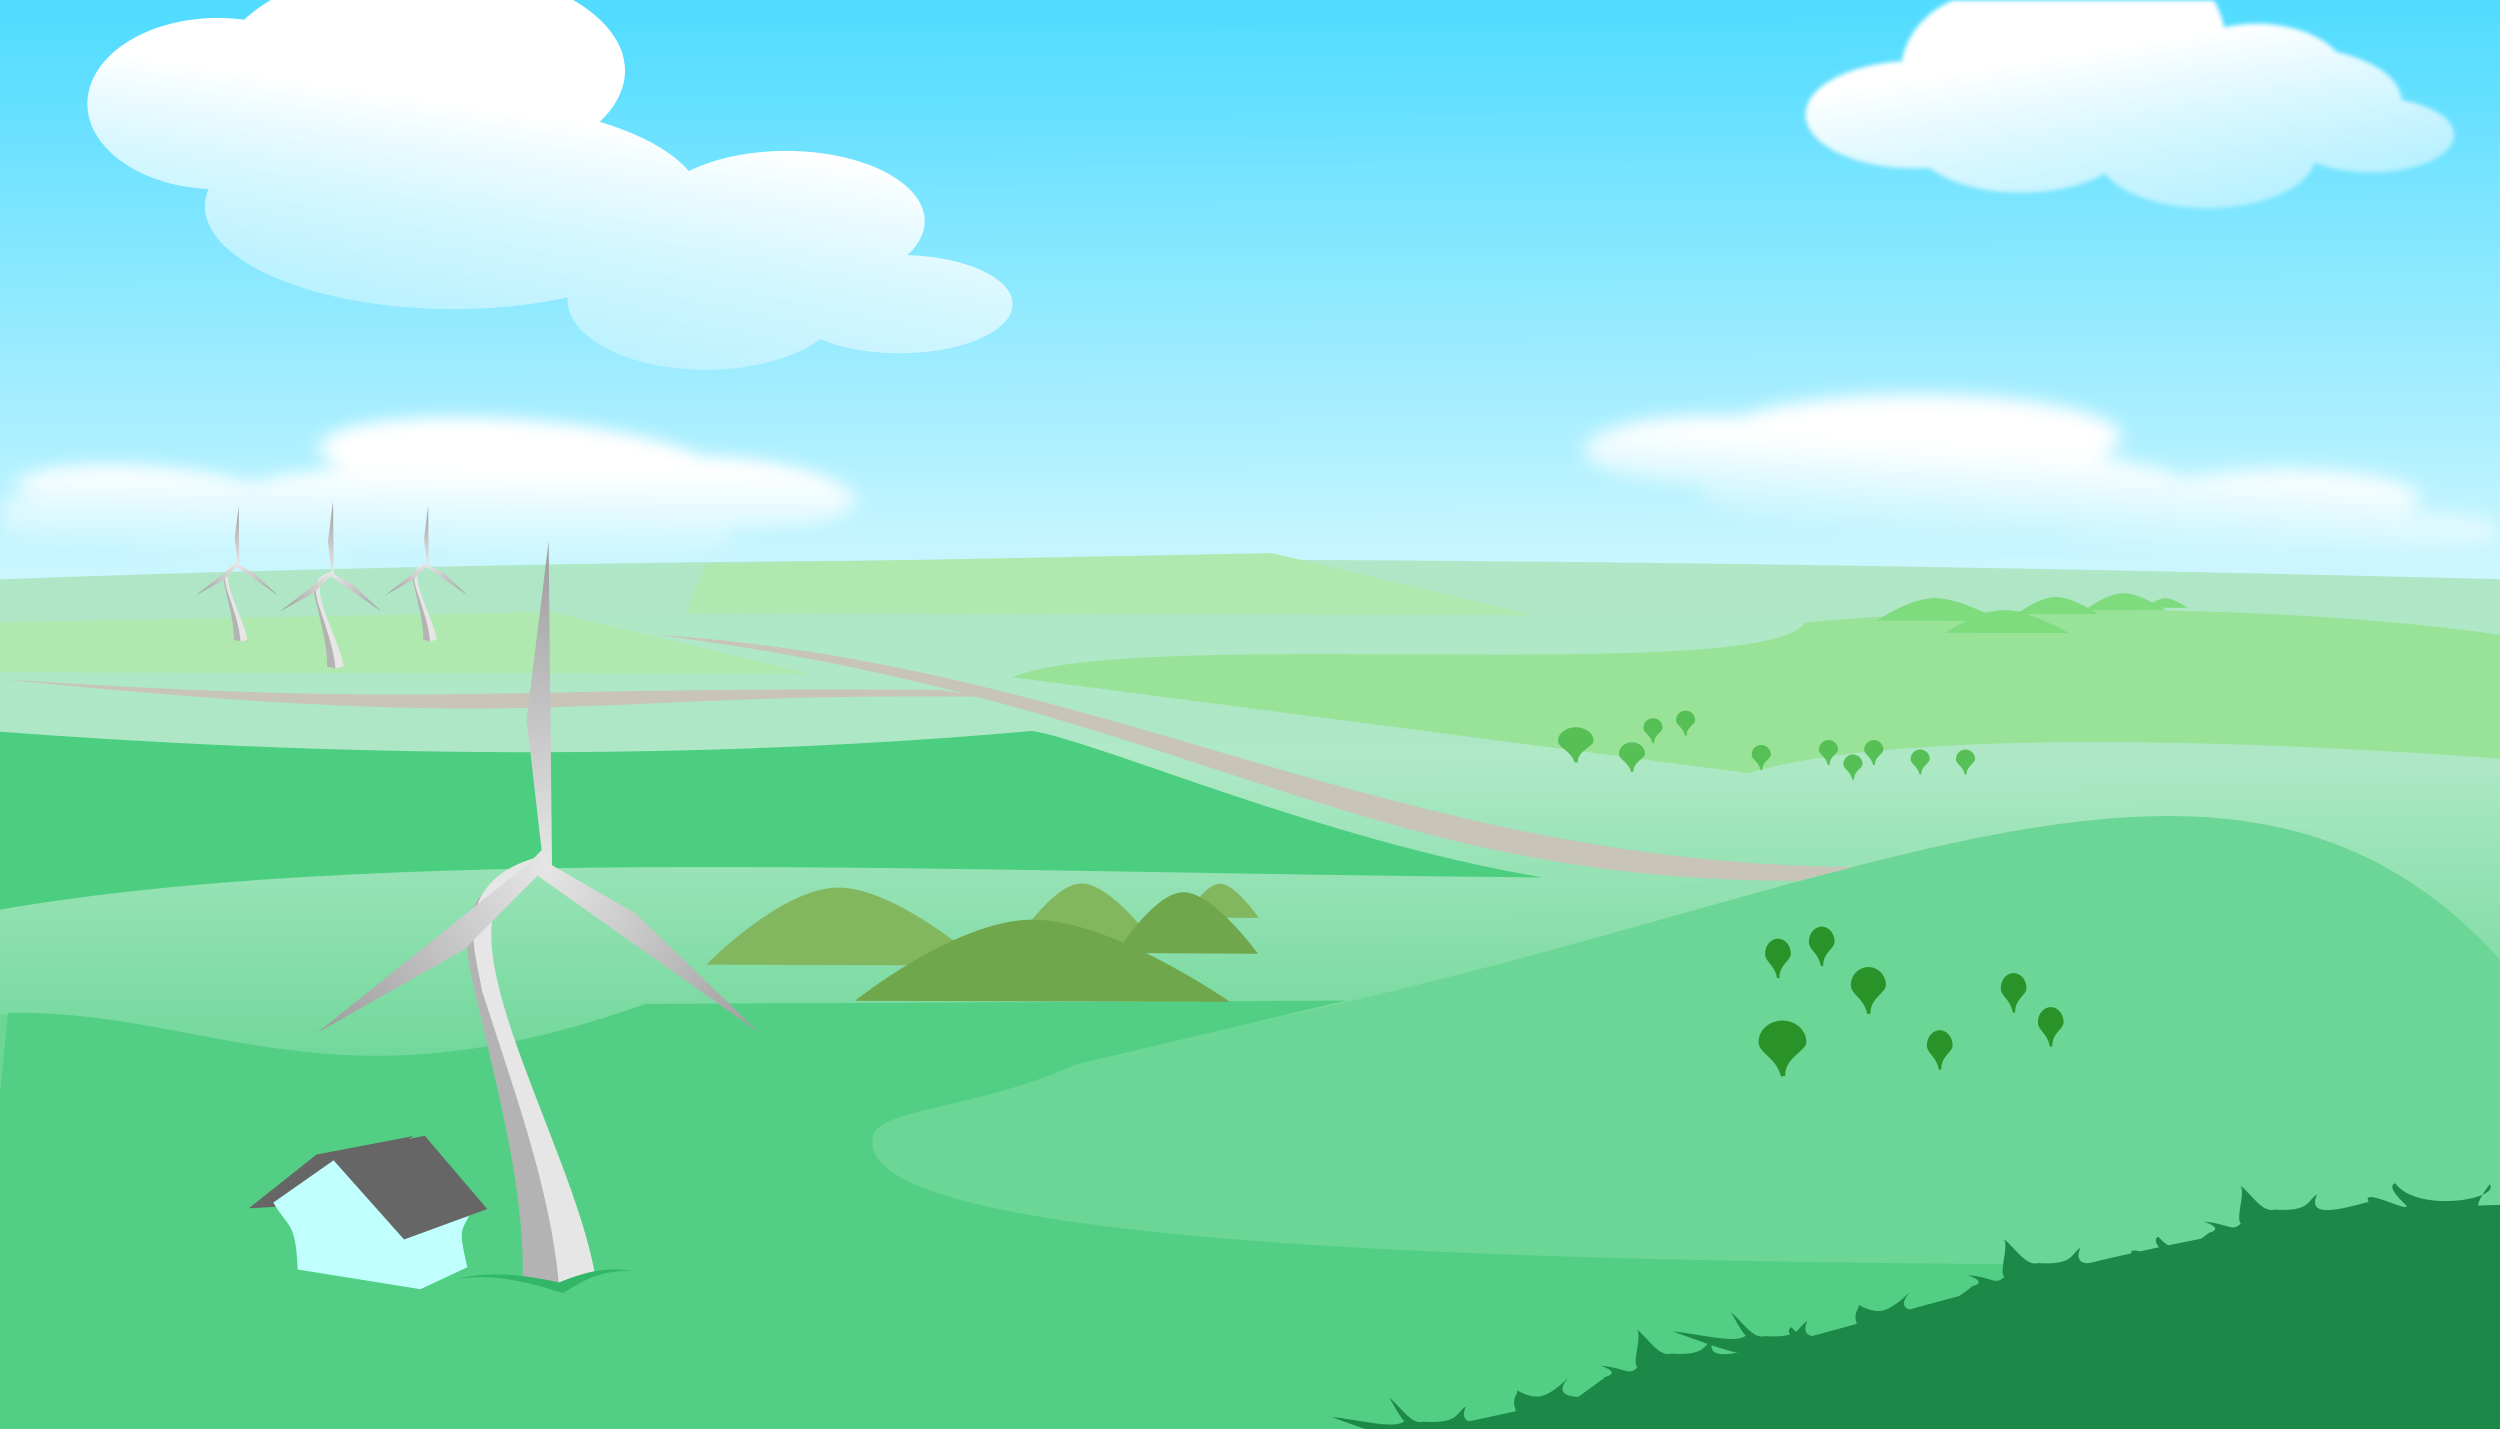
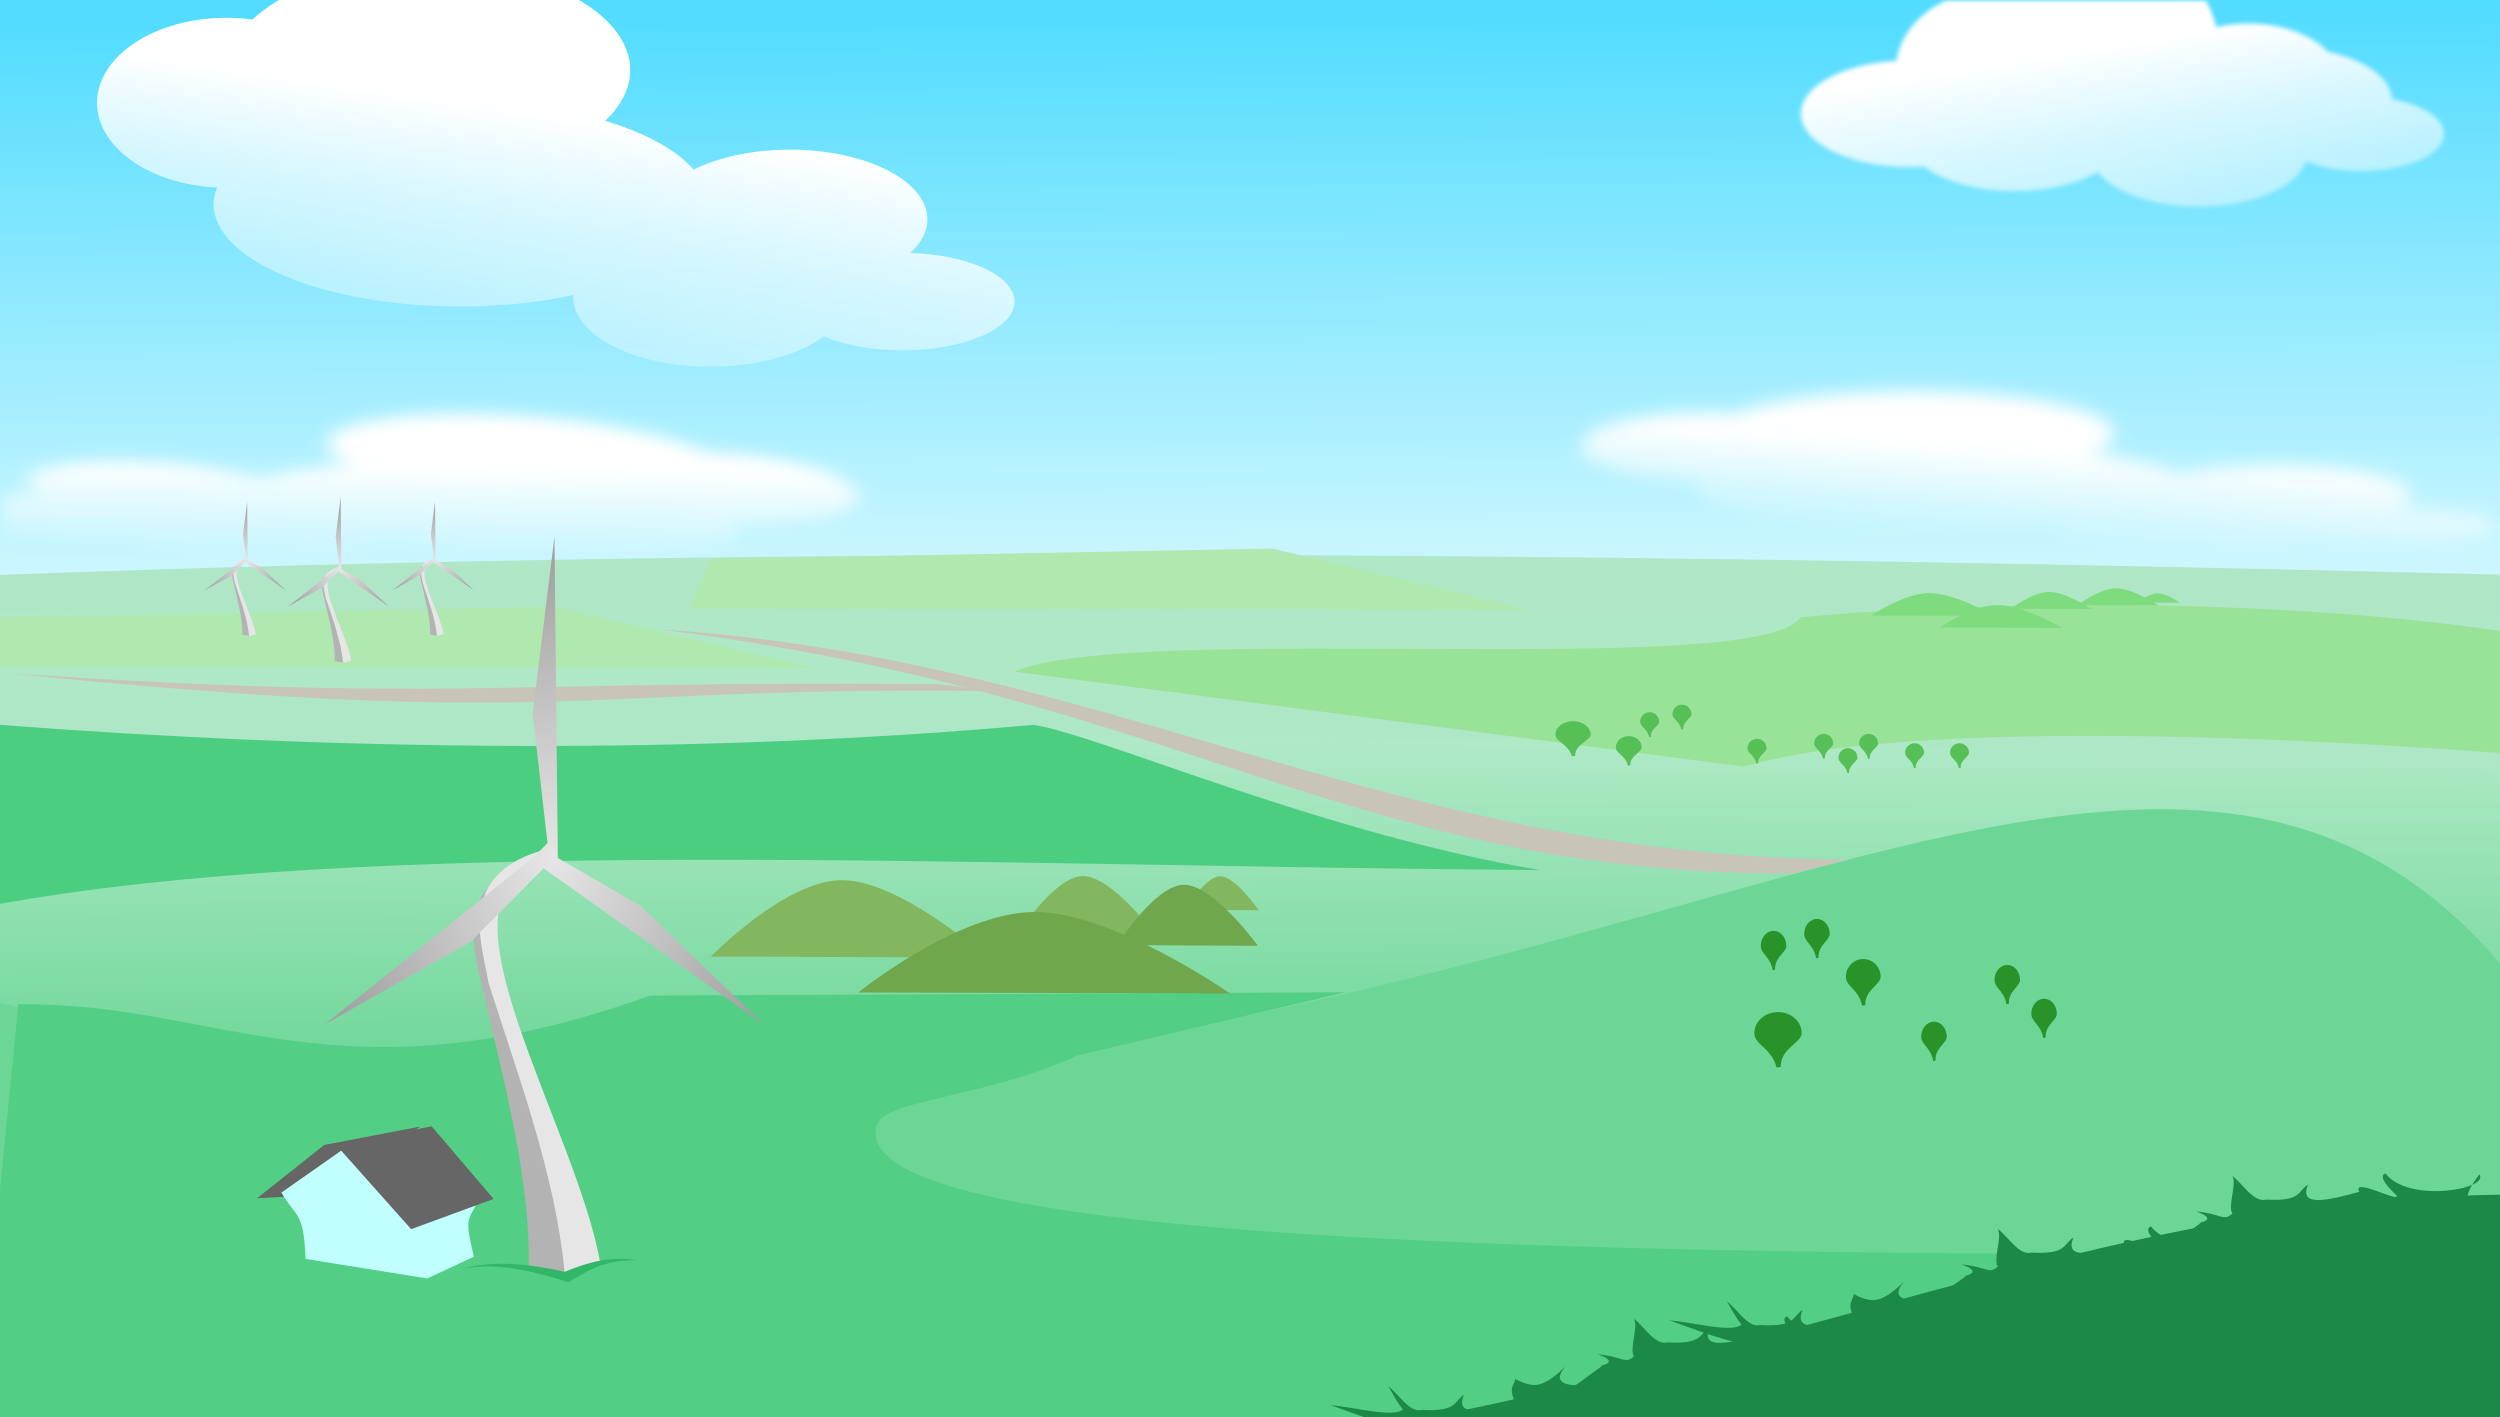
- <svg xmlns="http://www.w3.org/2000/svg" xmlns:xlink="http://www.w3.org/1999/xlink" width="350" height="200" viewBox="0 0 350 200" version="1.1" id="svg1">
+ <svg xmlns="http://www.w3.org/2000/svg" xmlns:xlink="http://www.w3.org/1999/xlink" width="300" height="170" viewBox="0 0 350 200" version="1.1" id="svg_wf">
  <defs id="defs1">
    <linearGradient id="linearGradient69">
      <stop style="stop-color:#e6e6e6;stop-opacity:1;" offset="0" id="stop69" />
      <stop style="stop-color:#a1a1a1;stop-opacity:1;" offset="1" id="stop70" />
    </linearGradient>
    <linearGradient id="linearGradient52">
      <stop style="stop-color:#ffffff;stop-opacity:1;" offset="0" id="stop52" />
      <stop style="stop-color:#ffffff;stop-opacity:0;" offset="1" id="stop53" />
    </linearGradient>
    <linearGradient id="linearGradient47">
      <stop style="stop-color:#ffffff;stop-opacity:1;" offset="0" id="stop47" />
      <stop style="stop-color:#ffffff;stop-opacity:0;" offset="1" id="stop48" />
    </linearGradient>
    <linearGradient id="linearGradient40">
      <stop style="stop-color:#52dcff;stop-opacity:1;" offset="0" id="stop40" />
      <stop style="stop-color:#d4f8ff;stop-opacity:0.992;" offset="1" id="stop41" />
    </linearGradient>
    <linearGradient id="linearGradient6">
      <stop style="stop-color:#abe8c3;stop-opacity:1" offset="0" id="stop6" />
      <stop style="stop-color:#afe7c6;stop-opacity:0.992;" offset="1" id="stop7" />
    </linearGradient>
    <linearGradient id="linearGradient4">
      <stop style="stop-color:#6bd696;stop-opacity:1" offset="0" id="stop4" />
      <stop style="stop-color:#afe9c6;stop-opacity:1" offset="1" id="stop5" />
    </linearGradient>
    <linearGradient xlink:href="#linearGradient4" id="linearGradient5" x1="190.396" y1="152.065" x2="190.239" y2="105.379" gradientUnits="userSpaceOnUse" />
    <linearGradient xlink:href="#linearGradient6" id="linearGradient7" x1="178.301" y1="157.026" x2="178.44" y2="76.998" gradientUnits="userSpaceOnUse" />
    <linearGradient xlink:href="#linearGradient40" id="linearGradient41" x1="228.756" y1="1.764" x2="229.071" y2="86.203" gradientUnits="userSpaceOnUse" />
    <linearGradient xlink:href="#linearGradient47" id="linearGradient48" x1="273.082" y1="10.043" x2="280.267" y2="55.045" gradientUnits="userSpaceOnUse" />
    <linearGradient xlink:href="#linearGradient52" id="linearGradient53" x1="73.037" y1="15.796" x2="66.039" y2="62.93" gradientUnits="userSpaceOnUse" />
    <linearGradient xlink:href="#linearGradient52" id="linearGradient54" gradientUnits="userSpaceOnUse" x1="73.037" y1="15.796" x2="68.183" y2="46.699" gradientTransform="matrix(1,0,0,0.4050444,209.4579,57.18021)" />
    <filter style="color-interpolation-filters:sRGB" id="filter54" x="-0.023" y="-0.129" width="1.046" height="1.258">
      <feGaussianBlur stdDeviation="1.235" id="feGaussianBlur54" />
    </filter>
    <linearGradient xlink:href="#linearGradient52" id="linearGradient55" gradientUnits="userSpaceOnUse" gradientTransform="matrix(1,0,0,0.4050444,28.18514,55.84098)" x1="73.037" y1="15.796" x2="68.183" y2="46.699" />
    <filter style="color-interpolation-filters:sRGB" id="filter54-3" x="-0.023" y="-0.129" width="1.046" height="1.258">
      <feGaussianBlur stdDeviation="1.235" id="feGaussianBlur54-5" />
    </filter>
    <filter style="color-interpolation-filters:sRGB" id="filter55" x="-0.008" y="-0.021" width="1.017" height="1.042">
      <feGaussianBlur stdDeviation="0.319" id="feGaussianBlur55" />
    </filter>
    <radialGradient xlink:href="#linearGradient69" id="radialGradient70" cx="76.379" cy="119.782" fx="76.379" fy="119.782" r="31.029" gradientTransform="matrix(0.01033881,-1.360743,1.110699,0.00844698,-57.45229,223.7611)" gradientUnits="userSpaceOnUse" />
    <radialGradient xlink:href="#linearGradient69" id="radialGradient79" gradientUnits="userSpaceOnUse" gradientTransform="matrix(0.01033881,-1.360743,1.110699,0.00844698,-57.45229,223.7611)" cx="76.379" cy="119.782" fx="76.379" fy="119.782" r="31.029" />
    <radialGradient xlink:href="#linearGradient69" id="radialGradient82" gradientUnits="userSpaceOnUse" gradientTransform="matrix(0.01033881,-1.360743,1.110699,0.00844698,-57.45229,223.7611)" cx="76.379" cy="119.782" fx="76.379" fy="119.782" r="31.029" />
    <radialGradient xlink:href="#linearGradient69" id="radialGradient85" gradientUnits="userSpaceOnUse" gradientTransform="matrix(0.01033881,-1.360743,1.110699,0.00844698,-57.45229,223.7611)" cx="76.379" cy="119.782" fx="76.379" fy="119.782" r="31.029" />
  </defs>
  <g id="layer1">
    <rect style="fill:url(#linearGradient41);fill-opacity:1;stroke-width:0.5;stroke-linecap:square" id="rect1" width="360.129" height="203.485" x="-4.682" y="-1.506" />
    <path id="path54" style="display:inline;fill:url(#linearGradient55);fill-opacity:1;stroke:none;stroke-width:0.318;stroke-linecap:square;filter:url(#filter54-3)" d="m 87.255,53.836 a 28.432,6.018 0 0 0 -24.885,3.122 18.293,4.867 0 0 0 -3.664,-0.1 18.293,4.867 0 0 0 -18.293,4.867 18.293,4.867 0 0 0 16.951,4.843 34.894,5.862 0 0 0 -0.504,0.938 34.894,5.862 0 0 0 34.895,5.863 34.894,5.862 0 0 0 15.904,-0.657 19.415,3.988 0 0 0 -0.037,0.114 19.415,3.988 0 0 0 19.414,3.988 19.415,3.988 0 0 0 15.986,-1.74 15.831,2.787 0 0 0 11.09,0.801 15.831,2.787 0 0 0 15.832,-2.787 15.831,2.787 0 0 0 -14.725,-2.78 19.415,3.988 0 0 0 2.428,-1.922 19.415,3.988 0 0 0 -19.416,-3.987 19.415,3.988 0 0 0 -13.604,1.146 34.894,5.862 0 0 0 -12.486,-2.793 28.432,6.018 0 0 0 3.545,-2.896 28.432,6.018 0 0 0 -28.432,-6.018 z" transform="matrix(-0.9969797,-0.07766267,-0.07766267,0.9969797,164.7762,11.89347)" />
    <path id="rect2" style="fill:url(#linearGradient7);fill-opacity:1;stroke-width:0.5;stroke-linecap:square" d="M -2.92,81.222 C 116.207,76.662 235.772,78.182 355.447,81.222 V 201.979 H -2.92 Z" />
  </g>
  <g id="layer2">
    <path id="rect3" style="fill:url(#linearGradient5);stroke-width:0.5;stroke-linecap:square" d="m -4.714,108.944 c 118.227,-7.161 238.547,-6.114 360.161,0 v 93.036 H -4.714 Z" />
    <path id="rect4" style="fill:#6bd696;stroke-width:0.5;stroke-linecap:square" d="m -3.901,141.035 c 205.008,48.151 300.708,-79.546 359.348,0 v 60.944 H -3.901 Z" />
  </g>
  <g id="layer3">
    <path style="fill:#52cf84;fill-opacity:1;stroke:none;stroke-width:1px;stroke-linecap:butt;stroke-linejoin:miter;stroke-opacity:1" d="m -5.02,203.72 364.069,2.393 -2.596,-28.984 c -99.403,-0.061 -238.817,0.955 -234.213,-18.123 0.929,-3.851 14.969,-3.86 28.405,-9.998 l 37.765,-8.919 -98.11,0.464 c -44.017,15.823 -60.961,0.766 -89.182,1.245 z" id="path7" />
    <path style="fill:#4cce80;fill-opacity:1;stroke:none;stroke-width:1px;stroke-linecap:butt;stroke-linejoin:miter;stroke-opacity:1" d="M -2.593,127.798 C 51.475,117.899 133.822,122.251 215.964,122.84 c -31.069,-5.22 -62.103,-19.051 -71.507,-20.51 -47.446,4.252 -98.177,3.699 -146.749,-0.061 z" id="path8" />
    <path style="fill:#99e399;fill-opacity:1;stroke:none;stroke-width:1px;stroke-linecap:butt;stroke-linejoin:miter;stroke-opacity:1" d="m 141.723,94.821 103.005,13.41 c 23.102,-6.785 78.475,-4.347 115.933,-1.185 l -1.207,-16.649 c -31.213,-5.79 -76.367,-6.106 -106.741,-3.246 -5.672,8.902 -94.243,0.452 -110.99,7.669 z" id="path9" />
    <path style="fill:#afe9af;stroke:none;stroke-width:1px;stroke-linecap:butt;stroke-linejoin:miter;stroke-opacity:1" d="M -5.144,94.112 113.485,94.314 77.065,85.654 -2.227,87.153 Z" id="path10" />
    <path style="fill:#afe9af;stroke:none;stroke-width:1px;stroke-linecap:butt;stroke-linejoin:miter;stroke-opacity:1" d="M 95.927,85.896 214.556,86.098 178.137,77.438 98.844,78.937 Z" id="path11" />
    <path style="fill:#c8c4b7;stroke:none;stroke-width:1px;stroke-linecap:butt;stroke-linejoin:miter;stroke-opacity:1" d="m 91.705,88.858 c 74.384,9.386 97.218,34.563 160.082,34.456 l 7.724,-1.929 C 194.474,120.852 154.608,92.936 91.705,88.858 Z" id="path12" />
    <path style="fill:#c8c4b7;stroke:none;stroke-width:1px;stroke-linecap:butt;stroke-linejoin:miter;stroke-opacity:1" d="M 0.15,95.096 C 79.403,103.052 78.525,96.836 138.555,97.561 l -7.263,-0.981 C 66.255,96.048 63.053,99.173 0.15,95.096 Z" id="path13" />
  </g>
  <g id="layer4" style="display:inline">
    <path style="fill:#82b65f;fill-opacity:1;stroke:none;stroke-width:1.753px;stroke-linecap:butt;stroke-linejoin:miter;stroke-opacity:1" d="m 141.992,132.201 19.869,0.102 c 0,0 -6.304,-8.716 -10.512,-8.618 -4.074,0.094 -9.357,8.517 -9.357,8.517 z" id="path38" />
    <path style="fill:#82b65f;fill-opacity:1;stroke:none;stroke-width:0.943px;stroke-linecap:butt;stroke-linejoin:miter;stroke-opacity:1" d="m 165.877,128.45 10.338,0.057 c 0,0 -3.28,-4.846 -5.469,-4.792 -2.12,0.052 -4.869,4.735 -4.869,4.735 z" id="path40" />
    <path id="path14" style="fill:#299329;stroke-width:0.5;stroke-linecap:square" d="m 252.884,145.866 c 0,1.354 -3.06,2.167 -2.949,4.765 l -0.603,0.063 c -0.713,-2.782 -3.133,-3.18 -3.133,-4.828 0,-1.648 1.497,-2.984 3.343,-2.984 1.846,0 3.343,1.336 3.343,2.984 z" />
    <path id="path15" style="fill:#299329;stroke-width:0.393;stroke-linecap:square" d="m 264.03,137.899 c 0,1.138 -2.246,1.822 -2.165,4.007 l -0.443,0.053 c -0.524,-2.339 -2.3,-2.674 -2.3,-4.06 0,-1.386 1.099,-2.509 2.454,-2.509 1.355,0 2.454,1.123 2.454,2.509 z" />
    <path id="path16" style="fill:#299329;stroke-width:0.309;stroke-linecap:square" d="m 250.714,133.531 c 0,0.96 -1.647,1.537 -1.588,3.379 l -0.325,0.045 c -0.384,-1.973 -1.687,-2.255 -1.687,-3.424 0,-1.169 0.806,-2.116 1.8,-2.116 0.994,0 1.8,0.948 1.8,2.116 z" />
    <path id="path17" style="fill:#299329;stroke-width:0.309;stroke-linecap:square" d="m 256.841,131.844 c 0,0.96 -1.647,1.537 -1.588,3.379 l -0.325,0.045 c -0.384,-1.973 -1.687,-2.255 -1.687,-3.424 0,-1.169 0.806,-2.116 1.8,-2.116 0.994,0 1.8,0.948 1.8,2.116 z" />
    <path id="path18" style="fill:#299329;stroke-width:0.309;stroke-linecap:square" d="m 273.363,146.35 c 0,0.96 -1.647,1.537 -1.588,3.379 l -0.325,0.045 c -0.384,-1.973 -1.687,-2.255 -1.687,-3.424 0,-1.169 0.806,-2.116 1.8,-2.116 0.994,0 1.8,0.948 1.8,2.116 z" />
    <path id="path19" style="fill:#299329;stroke-width:0.309;stroke-linecap:square" d="m 283.709,138.343 c 0,0.96 -1.647,1.537 -1.588,3.379 l -0.325,0.045 c -0.384,-1.973 -1.687,-2.255 -1.687,-3.424 0,-1.169 0.806,-2.116 1.8,-2.116 0.994,0 1.8,0.948 1.8,2.116 z" />
    <path id="path20" style="fill:#299329;stroke-width:0.309;stroke-linecap:square" d="m 288.905,143.114 c 0,0.96 -1.647,1.537 -1.588,3.379 l -0.325,0.045 c -0.384,-1.973 -1.687,-2.255 -1.687,-3.424 0,-1.169 0.806,-2.116 1.8,-2.116 0.994,0 1.8,0.948 1.8,2.116 z" />
    <path id="path21" style="fill:#56c056;fill-opacity:1;stroke-width:0.344;stroke-linecap:square" d="m 223.098,103.705 c 0,0.859 -2.278,1.375 -2.196,3.022 l -0.449,0.04 c -0.531,-1.764 -2.333,-2.017 -2.333,-3.062 0,-1.045 1.114,-1.893 2.489,-1.893 1.374,0 2.489,0.847 2.489,1.893 z" />
    <path id="path22" style="fill:#56c056;fill-opacity:1;stroke-width:0.27;stroke-linecap:square" d="m 230.301,105.509 c 0,0.722 -1.672,1.156 -1.612,2.541 l -0.33,0.034 c -0.39,-1.484 -1.713,-1.696 -1.713,-2.575 0,-0.879 0.818,-1.592 1.827,-1.592 1.009,0 1.827,0.713 1.827,1.592 z" />
    <path id="path23" style="fill:#56c056;fill-opacity:1;stroke-width:0.212;stroke-linecap:square" d="m 232.764,101.891 c 0,0.609 -1.226,0.975 -1.182,2.144 l -0.242,0.028 c -0.286,-1.251 -1.256,-1.431 -1.256,-2.172 0,-0.741 0.6,-1.342 1.34,-1.342 0.74,0 1.34,0.601 1.34,1.342 z" />
    <path id="path24" style="fill:#56c056;fill-opacity:1;stroke-width:0.212;stroke-linecap:square" d="m 237.325,100.821 c 0,0.609 -1.226,0.975 -1.182,2.144 l -0.242,0.028 c -0.286,-1.251 -1.256,-1.431 -1.256,-2.172 0,-0.741 0.6,-1.342 1.34,-1.342 0.74,0 1.34,0.601 1.34,1.342 z" />
    <path id="path25" style="fill:#56c056;fill-opacity:1;stroke-width:0.212;stroke-linecap:square" d="m 247.917,105.64 c 0,0.609 -1.226,0.975 -1.182,2.144 l -0.242,0.028 c -0.286,-1.251 -1.256,-1.431 -1.256,-2.172 0,-0.741 0.6,-1.342 1.34,-1.342 0.74,0 1.34,0.601 1.34,1.342 z" />
    <path id="path26" style="fill:#56c056;fill-opacity:1;stroke-width:0.212;stroke-linecap:square" d="m 257.33,104.943 c 0,0.609 -1.226,0.975 -1.182,2.144 l -0.242,0.028 c -0.286,-1.251 -1.256,-1.431 -1.256,-2.172 0,-0.741 0.6,-1.342 1.34,-1.342 0.74,0 1.34,0.601 1.34,1.342 z" />
    <path id="path27" style="fill:#56c056;fill-opacity:1;stroke-width:0.212;stroke-linecap:square" d="m 263.671,104.949 c 0,0.609 -1.226,0.975 -1.182,2.144 l -0.242,0.028 c -0.286,-1.251 -1.256,-1.431 -1.256,-2.172 0,-0.741 0.6,-1.343 1.34,-1.343 0.74,0 1.34,0.601 1.34,1.343 z" />
    <path id="path28" style="fill:#56c056;fill-opacity:1;stroke-width:0.212;stroke-linecap:square" d="m 260.755,106.965 c 0,0.609 -1.226,0.975 -1.182,2.144 l -0.242,0.028 c -0.286,-1.251 -1.256,-1.431 -1.256,-2.172 0,-0.741 0.6,-1.342 1.34,-1.342 0.74,0 1.34,0.601 1.34,1.342 z" />
    <path id="path29" style="fill:#56c056;fill-opacity:1;stroke-width:0.212;stroke-linecap:square" d="m 270.167,106.268 c 0,0.609 -1.226,0.975 -1.182,2.144 l -0.242,0.028 c -0.286,-1.251 -1.256,-1.431 -1.256,-2.172 0,-0.741 0.6,-1.342 1.34,-1.342 0.74,0 1.34,0.601 1.34,1.342 z" />
    <path id="path30" style="fill:#56c056;fill-opacity:1;stroke-width:0.212;stroke-linecap:square" d="m 276.509,106.273 c 0,0.609 -1.226,0.975 -1.182,2.144 l -0.242,0.028 c -0.286,-1.251 -1.256,-1.431 -1.256,-2.172 0,-0.741 0.6,-1.343 1.34,-1.343 0.74,0 1.34,0.601 1.34,1.343 z" />
    <path style="fill:#7edc7e;fill-opacity:1;stroke:none;stroke-width:1px;stroke-linecap:butt;stroke-linejoin:miter;stroke-opacity:1" d="m 262.7,86.906 17.319,0.038 c 0,0 -5.495,-3.254 -9.163,-3.218 -3.551,0.035 -8.156,3.18 -8.156,3.18 z" id="path31" />
    <path style="fill:#7edc7e;fill-opacity:1;stroke:none;stroke-width:1px;stroke-linecap:butt;stroke-linejoin:miter;stroke-opacity:1" d="m 272.333,88.596 17.319,0.038 c 0,0 -5.495,-3.254 -9.163,-3.218 -3.551,0.035 -8.156,3.18 -8.156,3.18 z" id="path32" />
    <path style="fill:#7edc7e;fill-opacity:1;stroke:none;stroke-width:0.702px;stroke-linecap:butt;stroke-linejoin:miter;stroke-opacity:1" d="m 282.389,85.948 11.399,0.029 c 0,0 -3.617,-2.439 -6.031,-2.412 -2.337,0.026 -5.368,2.384 -5.368,2.384 z" id="path33" />
    <path style="fill:#7edc7e;fill-opacity:1;stroke:none;stroke-width:0.702px;stroke-linecap:butt;stroke-linejoin:miter;stroke-opacity:1" d="m 291.857,85.431 11.399,0.029 c 0,0 -3.617,-2.439 -6.031,-2.412 -2.337,0.026 -5.368,2.384 -5.368,2.384 z" id="path34" />
    <path style="fill:#7edc7e;fill-opacity:1;stroke:none;stroke-width:0.378px;stroke-linecap:butt;stroke-linejoin:miter;stroke-opacity:1" d="m 300.344,85.08 5.931,0.016 c 0,0 -1.882,-1.356 -3.138,-1.341 -1.216,0.015 -2.793,1.325 -2.793,1.325 z" id="path35" />
    <path style="fill:#82b65f;fill-opacity:1;stroke:none;stroke-width:2.763px;stroke-linecap:butt;stroke-linejoin:miter;stroke-opacity:1" d="m 98.891,135.049 38.969,0.129 c 0,0 -12.365,-11.039 -20.617,-10.916 -7.991,0.119 -18.352,10.787 -18.352,10.787 z" id="path36" />
    <path style="fill:#70a64c;fill-opacity:1;stroke:none;stroke-width:3.29px;stroke-linecap:butt;stroke-linejoin:miter;stroke-opacity:1" d="m 119.696,140.114 52.476,0.136 c 0,0 -16.651,-11.625 -27.763,-11.496 -10.76,0.125 -24.713,11.36 -24.713,11.36 z" id="path37" />
    <path style="fill:#70a64c;fill-opacity:1;stroke:none;stroke-width:1.753px;stroke-linecap:butt;stroke-linejoin:miter;stroke-opacity:1" d="m 156.25,133.425 19.869,0.102 c 0,0 -6.304,-8.716 -10.512,-8.618 -4.074,0.094 -9.357,8.517 -9.357,8.517 z" id="path39" />
  </g>
  <g id="layer5">
    <path id="path41" style="fill:url(#linearGradient48);fill-opacity:1;stroke:none;stroke-width:0.5;stroke-linecap:square;filter:url(#filter55)" d="m 295.459,-7.58 a 16.135,13.668 0 0 0 -13.736,6.529 13.315,11.368 0 0 0 -2.271,-0.172 13.315,11.368 0 0 0 -13.182,9.809 15.271,7.521 0 0 0 -13.494,7.463 15.271,7.521 0 0 0 15.271,7.521 15.271,7.521 0 0 0 2.096,-0.074 15.271,7.521 0 0 0 12.846,3.48 15.271,7.521 0 0 0 11.695,-2.707 15.271,7.521 0 0 0 14.275,4.887 15.271,7.521 0 0 0 15.082,-6.393 11.683,5.256 0 0 0 7.859,1.381 11.683,5.256 0 0 0 11.684,-5.256 11.683,5.256 0 0 0 -7.354,-4.881 15.271,7.521 0 0 0 -9.057,-6.703 12.929,7.835 0 0 0 -11.252,-3.98 12.929,7.835 0 0 0 -4.553,0.514 16.135,13.668 0 0 0 -15.91,-11.418 z" />
    <path id="path48" style="fill:url(#linearGradient53);fill-opacity:1;stroke:none;stroke-width:0.5;stroke-linecap:square" d="M 59.07,-4.949 A 28.432,14.857 0 0 0 34.186,2.758 18.293,12.016 0 0 0 30.521,2.512 18.293,12.016 0 0 0 12.229,14.527 a 18.293,12.016 0 0 0 16.951,11.957 34.894,14.473 0 0 0 -0.504,2.316 34.894,14.473 0 0 0 34.895,14.475 34.894,14.473 0 0 0 15.904,-1.623 19.415,9.845 0 0 0 -0.037,0.281 19.415,9.845 0 0 0 19.414,9.846 19.415,9.845 0 0 0 15.986,-4.297 15.831,6.881 0 0 0 11.09,1.977 15.831,6.881 0 0 0 15.832,-6.881 15.831,6.881 0 0 0 -14.725,-6.863 19.415,9.845 0 0 0 2.428,-4.744 19.415,9.845 0 0 0 -19.416,-9.844 A 19.415,9.845 0 0 0 96.443,23.955 34.894,14.473 0 0 0 83.957,17.059 28.432,14.857 0 0 0 87.502,9.908 28.432,14.857 0 0 0 59.07,-4.949 Z" />
    <path id="path53" style="mix-blend-mode:normal;fill:url(#linearGradient54);fill-opacity:1;stroke:none;stroke-width:0.318;stroke-linecap:square;filter:url(#filter54)" d="m 268.528,55.176 a 28.432,6.018 0 0 0 -24.885,3.122 18.293,4.867 0 0 0 -3.664,-0.1 18.293,4.867 0 0 0 -18.293,4.867 18.293,4.867 0 0 0 16.951,4.843 34.894,5.862 0 0 0 -0.504,0.938 34.894,5.862 0 0 0 34.895,5.863 34.894,5.862 0 0 0 15.904,-0.657 19.415,3.988 0 0 0 -0.037,0.114 19.415,3.988 0 0 0 19.414,3.988 19.415,3.988 0 0 0 15.986,-1.74 15.831,2.787 0 0 0 11.09,0.801 15.831,2.787 0 0 0 15.832,-2.787 15.831,2.787 0 0 0 -14.725,-2.78 19.415,3.988 0 0 0 2.428,-1.922 19.415,3.988 0 0 0 -19.416,-3.987 19.415,3.988 0 0 0 -13.604,1.146 34.894,5.862 0 0 0 -12.486,-2.793 28.432,6.018 0 0 0 3.545,-2.896 28.432,6.018 0 0 0 -28.432,-6.018 z" />
  </g>
-   <g id="layer6">
-     <g id="t_1">
+   <g id="turbines">
+     <g id="turbine_1">
      <path style="fill:#e6e6e6;stroke:none;stroke-width:1px;stroke-linecap:butt;stroke-linejoin:miter;stroke-opacity:1" d="m 75.093,120.06 c -21.201,5.942 1.03,33.886 -1.445,58.709 l 4.961,1.276 4.718,-1.424 c -3.223,-19.289 -24.851,-52.567 -8.51,-56.45 0.199,-0.138 1.574,-0.715 1.537,-1.182 -0.036,-0.459 -1.483,-0.808 -1.261,-0.93 z" id="path55" />
      <path style="fill:#b3b3b3;stroke:none;stroke-width:1px;stroke-linecap:butt;stroke-linejoin:miter;stroke-opacity:1" d="m 73.168,178.928 5.094,1.001 c -1.221,-13.642 -6.384,-27.49 -10.755,-41.133 -0.796,-4.513 -2.353,-9.027 -0.072,-13.54 -1.778,2.04 -2.599,5.195 -1.663,10.395 3.116,14.378 7.695,29.583 7.396,43.276 z" id="path70" />
-       <g id="blades_1">
+       <g id="blades_1" transform-origin="76 121">
+         <animateTransform id="a_1" attributeName="transform" type="rotate" from="0" to="360" dur="2s" repeatCount="indefinite" />
        <path style="fill:url(#radialGradient70);fill-opacity:1;stroke:none;stroke-width:1px;stroke-linecap:butt;stroke-linejoin:miter;stroke-opacity:1" d="m 44.379,144.618 29.661,-23.756 1.788,-1.854 -2.102,-18.258 3.084,-24.986 0.472,45.367 11.629,6.714 17.524,16.847 -31.183,-22.104 -10.27,10.367 z" id="path56" />
      </g>
    </g>
    <path style="fill:#32b667;fill-opacity:1;stroke:none;stroke-width:1px;stroke-linecap:butt;stroke-linejoin:miter;stroke-opacity:1" d="m 63.681,179.177 c 4.634,-1.07 10.055,0.235 15.088,1.845 2.476,-1.354 4.673,-3.2 9.625,-3.089 -3.439,-0.669 -6.791,0.23 -10.117,1.607 -5.198,-1.144 -10.193,-1.666 -14.596,-0.363 z" id="path71" />
-     <g id="g73">
+     <g id="house">
      <path style="fill:#666666;stroke:none;stroke-width:1px;stroke-linecap:butt;stroke-linejoin:miter;stroke-opacity:1" d="m 57.894,159.037 -15.733,9.725 -7.335,0.398 9.483,-7.524 z" id="path73" />
      <path style="fill:#c1ffff;fill-opacity:1;stroke:none;stroke-width:1px;stroke-linecap:butt;stroke-linejoin:miter;stroke-opacity:1" d="m 41.672,177.733 17.173,2.755 6.583,-3.075 c -1.491,-6.259 -0.661,-4.75 0.879,-8.601 l -6.876,-9.405 -11.854,2.423 -9.313,6.527 c 2.1,3.657 3.136,2.557 3.408,9.375 z" id="path63" />
      <path style="fill:#666666;stroke:none;stroke-width:1px;stroke-linecap:butt;stroke-linejoin:miter;stroke-opacity:1" d="m 45.943,161.599 10.629,11.931 11.641,-4.269 -8.739,-10.249 z" id="path72" />
    </g>
-     <g id="g79" transform="matrix(0.2301215,0,0,0.224589,28.95082,53.14755)">
+     <g id="turbine_middle" transform="matrix(0.2301215,0,0,0.224589,28.95082,53.14755)">
      <path style="fill:#e6e6e6;stroke:none;stroke-width:1px;stroke-linecap:butt;stroke-linejoin:miter;stroke-opacity:1" d="m 75.093,120.06 c -21.201,5.942 1.03,33.886 -1.445,58.709 l 4.961,1.276 4.718,-1.424 c -3.223,-19.289 -24.851,-52.567 -8.51,-56.45 0.199,-0.138 1.574,-0.715 1.537,-1.182 -0.036,-0.459 -1.483,-0.808 -1.261,-0.93 z" id="path76" />
      <path style="fill:#b3b3b3;stroke:none;stroke-width:1px;stroke-linecap:butt;stroke-linejoin:miter;stroke-opacity:1" d="m 73.168,178.928 5.094,1.001 c -1.221,-13.642 -6.384,-27.49 -10.755,-41.133 -0.796,-4.513 -2.353,-9.027 -0.072,-13.54 -1.778,2.04 -2.599,5.195 -1.663,10.395 3.116,14.378 7.695,29.583 7.396,43.276 z" id="path77" />
-       <g id="g78">
+       <g id="blades_middle" transform-origin="76 122">
+         <animateTransform id="a_2" attributeName="transform" type="rotate" from="0" to="360" dur="2s" repeatCount="indefinite" />
        <path style="fill:url(#radialGradient79);fill-opacity:1;stroke:none;stroke-width:1px;stroke-linecap:butt;stroke-linejoin:miter;stroke-opacity:1" d="m 44.379,144.618 29.661,-23.756 1.788,-1.854 -2.102,-18.258 3.084,-24.986 0.472,45.367 11.629,6.714 17.524,16.847 -31.183,-22.104 -10.27,10.367 z" id="path78" />
      </g>
    </g>
-     <g id="g82" transform="matrix(0.1862362,0,0,0.1817588,45.63695,57.06588)">
+     <g id="turbine_right" transform="matrix(0.1862362,0,0,0.1817588,45.63695,57.06588)">
      <path style="fill:#e6e6e6;stroke:none;stroke-width:1px;stroke-linecap:butt;stroke-linejoin:miter;stroke-opacity:1" d="m 75.093,120.06 c -21.201,5.942 1.03,33.886 -1.445,58.709 l 4.961,1.276 4.718,-1.424 c -3.223,-19.289 -24.851,-52.567 -8.51,-56.45 0.199,-0.138 1.574,-0.715 1.537,-1.182 -0.036,-0.459 -1.483,-0.808 -1.261,-0.93 z" id="path79" />
      <path style="fill:#b3b3b3;stroke:none;stroke-width:1px;stroke-linecap:butt;stroke-linejoin:miter;stroke-opacity:1" d="m 73.168,178.928 5.094,1.001 c -1.221,-13.642 -6.384,-27.49 -10.755,-41.133 -0.796,-4.513 -2.353,-9.027 -0.072,-13.54 -1.778,2.04 -2.599,5.195 -1.663,10.395 3.116,14.378 7.695,29.583 7.396,43.276 z" id="path80" />
-       <g id="g81">
+       <g id="blades_right" transform-origin="76 122">
+         <animateTransform id="a_3" attributeName="transform" type="rotate" from="0" to="360" dur="2s" repeatCount="indefinite" />
        <path style="fill:url(#radialGradient82);fill-opacity:1;stroke:none;stroke-width:1px;stroke-linecap:butt;stroke-linejoin:miter;stroke-opacity:1" d="m 44.379,144.618 29.661,-23.756 1.788,-1.854 -2.102,-18.258 3.084,-24.986 0.472,45.367 11.629,6.714 17.524,16.847 -31.183,-22.104 -10.27,10.367 z" id="path81" />
      </g>
    </g>
-     <g id="g85" transform="matrix(0.1862362,0,0,0.1817588,19.11618,57.08287)">
+     <g id="turbine_left" transform="matrix(0.1862362,0,0,0.1817588,19.11618,57.08287)">
      <path style="fill:#e6e6e6;stroke:none;stroke-width:1px;stroke-linecap:butt;stroke-linejoin:miter;stroke-opacity:1" d="m 75.093,120.06 c -21.201,5.942 1.03,33.886 -1.445,58.709 l 4.961,1.276 4.718,-1.424 c -3.223,-19.289 -24.851,-52.567 -8.51,-56.45 0.199,-0.138 1.574,-0.715 1.537,-1.182 -0.036,-0.459 -1.483,-0.808 -1.261,-0.93 z" id="path82" />
      <path style="fill:#b3b3b3;stroke:none;stroke-width:1px;stroke-linecap:butt;stroke-linejoin:miter;stroke-opacity:1" d="m 73.168,178.928 5.094,1.001 c -1.221,-13.642 -6.384,-27.49 -10.755,-41.133 -0.796,-4.513 -2.353,-9.027 -0.072,-13.54 -1.778,2.04 -2.599,5.195 -1.663,10.395 3.116,14.378 7.695,29.583 7.396,43.276 z" id="path83" />
-       <g id="g84">
+       <g id="blades_left" transform-origin="76 122">
+         <animateTransform id="a_4" attributeName="transform" type="rotate" from="0" to="360" dur="2s" repeatCount="indefinite" />
        <path style="fill:url(#radialGradient85);fill-opacity:1;stroke:none;stroke-width:1px;stroke-linecap:butt;stroke-linejoin:miter;stroke-opacity:1" d="m 44.379,144.618 29.661,-23.756 1.788,-1.854 -2.102,-18.258 3.084,-24.986 0.472,45.367 11.629,6.714 17.524,16.847 -31.183,-22.104 -10.27,10.367 z" id="path84" />
      </g>
    </g>
  </g>
  <g id="layer7">
    <path style="fill:#1d8948;fill-opacity:1;stroke:none;stroke-width:1px;stroke-linecap:butt;stroke-linejoin:miter;stroke-opacity:1" d="m 134.012,208.254 223.284,-0.171 1.715,-39.399 C 286.709,167.142 234.695,203.479 134.012,208.254 Z" id="path64" />
    <path style="fill:#1d8948;fill-opacity:1;stroke:none;stroke-width:1px;stroke-linecap:butt;stroke-linejoin:miter;stroke-opacity:1" d="m 245.249,189.574 c -2.185,0.226 -6.914,-1.724 -11.061,-3.176 3.575,0.311 8.939,1.817 10.207,0.588 -0.745,-0.826 -1.393,-2.128 -2.073,-3.276 1.576,1.227 3.039,3.822 4.754,3.353 5.067,0.303 4.5,-1.252 5.951,-2.141 -1.415,3.298 2.806,2.246 7.216,1.049 -1.075,-2.081 0.005,-2.509 -0.01,-3.281 0.474,0.226 2.178,1.261 3.714,0.683 2.08,-0.783 3.97,-3.195 3.175,-2.159 -2.621,3.414 4.451,2.324 7.924,1.962 l -28.771,7.966 -6.797,-0.836 z" id="path65" />
    <path style="fill:#1d8948;fill-opacity:1;stroke:none;stroke-width:1px;stroke-linecap:butt;stroke-linejoin:miter;stroke-opacity:1" d="m 197.444,201.552 c -2.185,0.226 -6.914,-1.724 -11.061,-3.176 3.575,0.311 8.939,1.817 10.207,0.588 -0.745,-0.826 -1.393,-2.128 -2.073,-3.276 1.576,1.227 3.039,3.822 4.754,3.353 5.067,0.303 4.5,-1.252 5.951,-2.141 -1.415,3.298 2.806,2.246 7.216,1.049 -1.075,-2.081 0.005,-2.509 -0.01,-3.281 0.474,0.226 2.178,1.261 3.714,0.683 2.08,-0.783 3.97,-3.195 3.175,-2.159 -2.621,3.414 4.451,2.324 7.924,1.962 l -28.771,7.966 -6.797,-0.836 z" id="path66" />
    <path style="fill:#1d8948;fill-opacity:1;stroke:none;stroke-width:1px;stroke-linecap:butt;stroke-linejoin:miter;stroke-opacity:1" d="m 309.23,172.644 c -2.185,0.226 3.49,-0.162 -0.656,-1.613 3.575,0.311 3.867,1.492 5.135,0.264 -0.745,-0.826 0.651,-4.149 -0.028,-5.297 1.576,1.227 3.039,3.822 4.754,3.353 5.067,0.303 4.5,-1.252 5.951,-2.141 -1.415,3.298 2.806,2.246 7.216,1.049 -1.075,-2.081 5.324,1.383 5.309,0.611 0.474,0.226 -3.142,-2.631 -1.605,-3.21 3.243,4.25 14.766,2.224 13.25,0.138 -2.621,3.414 -2.174,4.788 1.299,4.425 l -32.221,3.206 -12.447,2.16 z" id="path67" />
    <path style="fill:#1d8948;fill-opacity:1;stroke:none;stroke-width:1px;stroke-linecap:butt;stroke-linejoin:miter;stroke-opacity:1" d="m 276.112,180.124 c -2.185,0.226 3.49,-0.162 -0.656,-1.613 3.575,0.311 3.867,1.492 5.135,0.264 -0.745,-0.826 0.651,-4.149 -0.028,-5.297 1.576,1.227 3.039,3.822 4.754,3.353 5.067,0.303 4.5,-1.252 5.951,-2.141 -1.415,3.298 2.806,2.246 7.216,1.049 -1.075,-2.081 5.324,1.383 5.309,0.611 0.474,0.226 -3.142,-2.631 -1.605,-3.21 3.243,4.25 14.766,2.224 13.25,0.138 -2.621,3.414 -2.174,4.788 1.299,4.425 l -32.221,3.206 -12.447,2.16 z" id="path68" />
    <path style="fill:#1d8948;fill-opacity:1;stroke:none;stroke-width:1px;stroke-linecap:butt;stroke-linejoin:miter;stroke-opacity:1" d="m 224.745,192.806 c -2.185,0.226 3.49,-0.162 -0.656,-1.613 3.575,0.311 3.867,1.492 5.135,0.264 -0.745,-0.826 0.651,-4.149 -0.028,-5.297 1.576,1.227 3.039,3.822 4.754,3.353 5.067,0.303 4.5,-1.252 5.951,-2.141 -1.415,3.298 2.806,2.246 7.216,1.049 -1.075,-2.081 5.324,1.383 5.309,0.611 0.474,0.226 -3.142,-2.631 -1.605,-3.21 3.243,4.25 14.766,2.224 13.25,0.138 -2.621,3.414 -2.174,4.788 1.299,4.425 l -32.221,3.206 -12.447,2.16 z" id="path69" />
  </g>
</svg>
